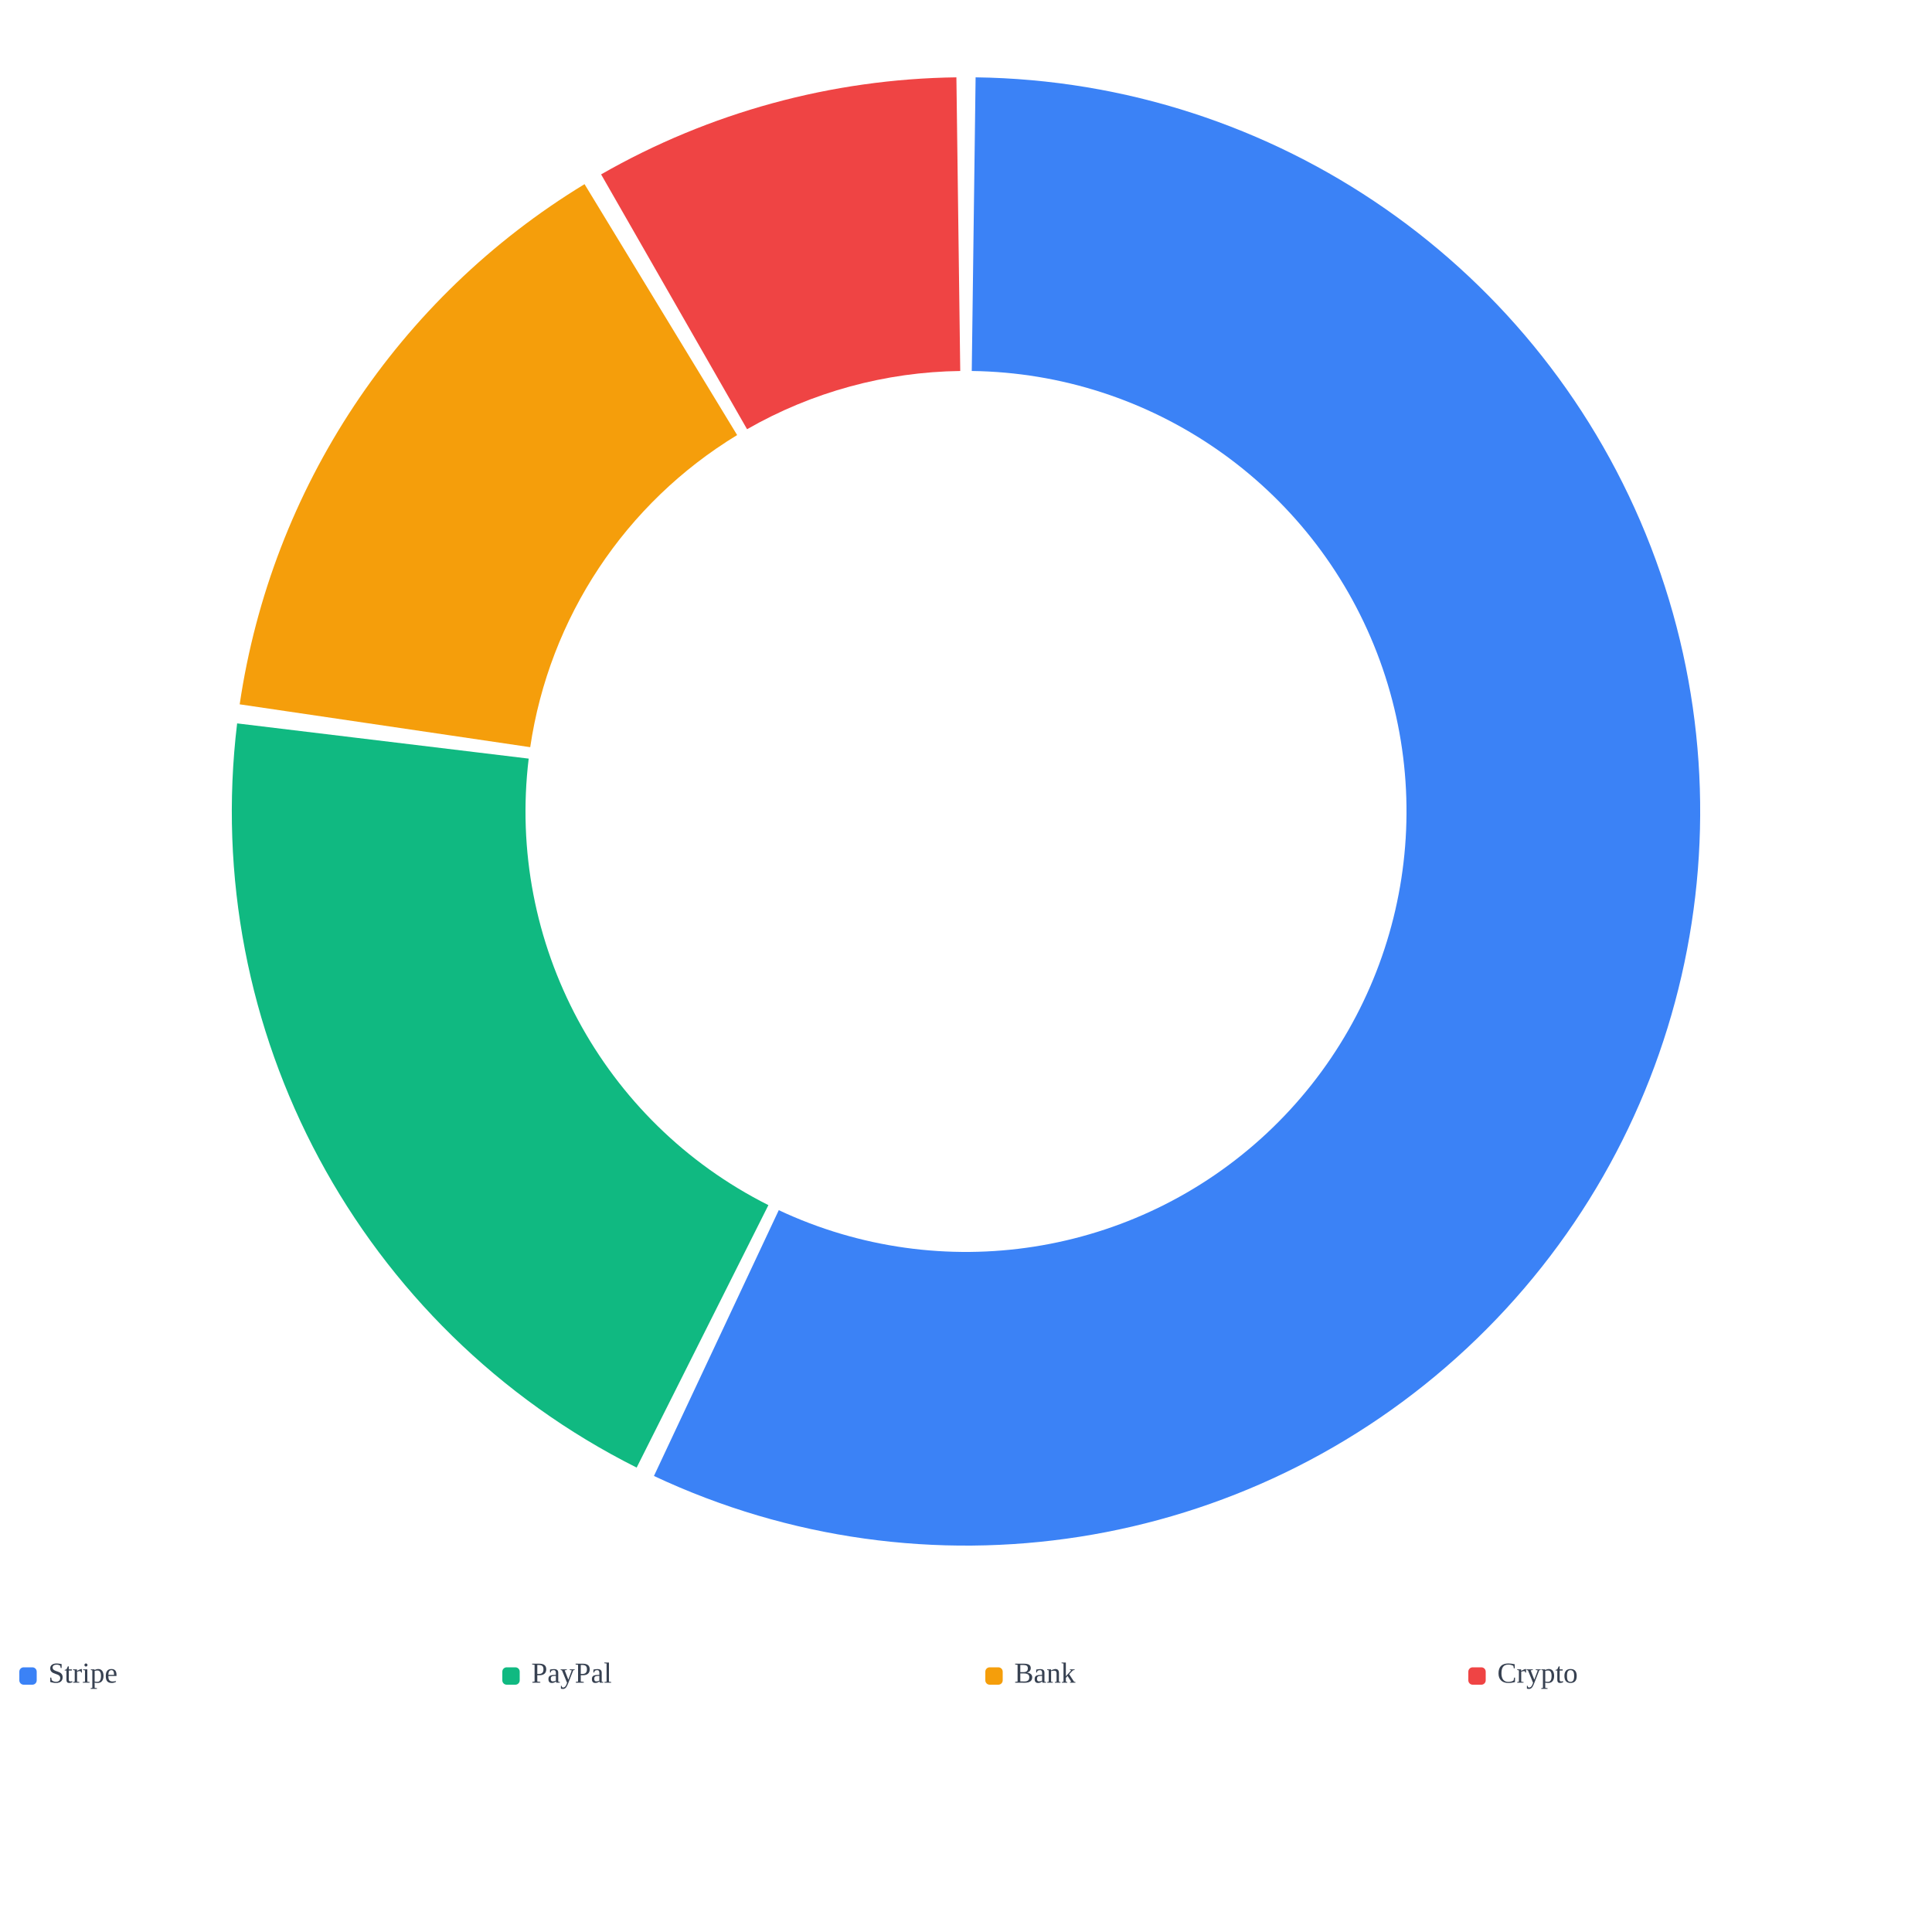
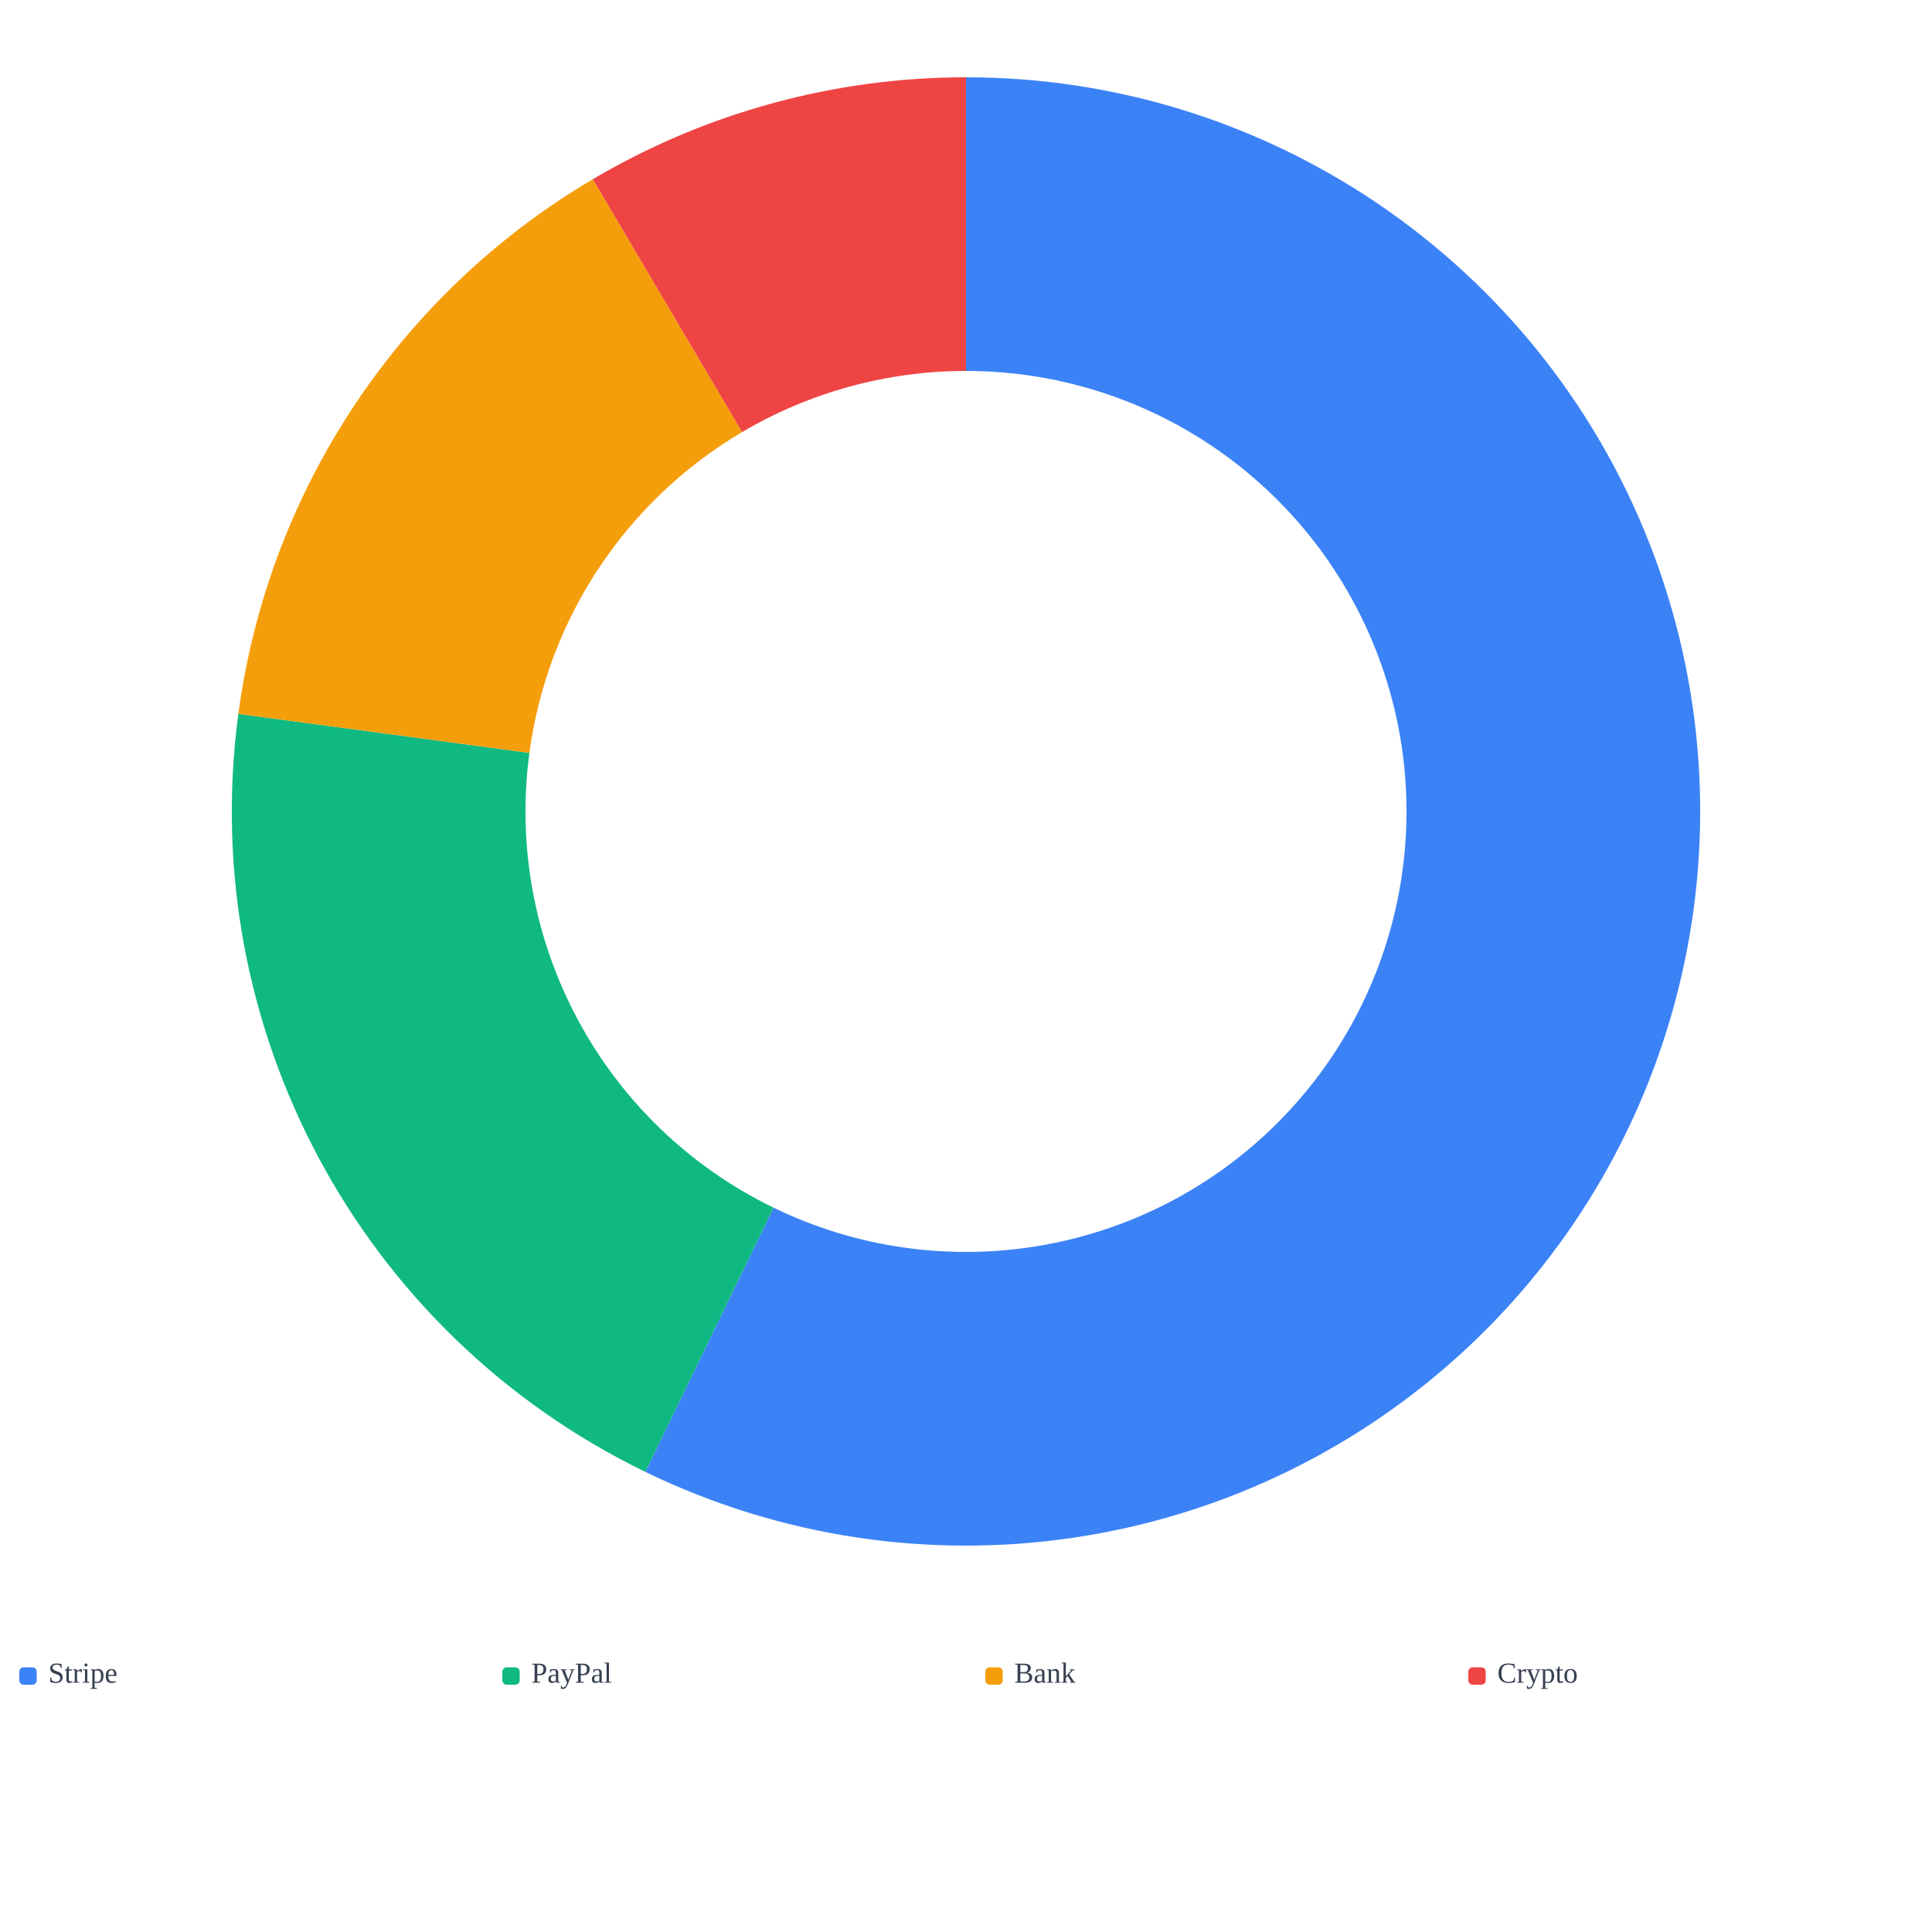
<svg xmlns="http://www.w3.org/2000/svg" width="800" height="800" viewBox="0 0 800 800">
  <svg x="0" y="0" width="800" height="800" viewBox="0 0 100 100" preserveAspectRatio="none">
-     <path class="series-0" d="M50.497,4.003 A38,38 0 1 1 33.848,76.396 L40.309,62.638 A22.8,22.8 0 1 0 50.298,19.202 Z" fill="#3b82f6" id="svgraph-38-pt-0" tabindex="0" />
-     <path class="series-1" d="M32.953,75.962 A38,38 0 0 1 12.274,37.443 L27.365,39.266 A22.8,22.8 0 0 0 39.772,62.377 Z" fill="#10b981" id="svgraph-38-pt-1" tabindex="0" />
-     <path class="series-2" d="M12.406,36.456 A38,38 0 0 1 30.256,9.532 L38.154,22.519 A22.8,22.8 0 0 0 27.444,38.674 Z" fill="#f59e0b" id="svgraph-38-pt-2" tabindex="0" />
-     <path class="series-3" d="M31.113,9.026 A38,38 0 0 1 49.503,4.003 L49.702,19.202 A22.8,22.8 0 0 0 38.668,22.216 Z" fill="#ef4444" id="svgraph-38-pt-3" tabindex="0" />
+     <path class="series-0" d="M50,4 A38,38 0 1 1 33.399,76.182 L40.039,62.509 A22.8,22.8 0 1 0 50,19.2 Z" fill="#3b82f6" id="svgraph-37-pt-0" tabindex="0" />
+     <path class="series-1" d="M33.399,76.182 A38,38 0 0 1 12.337,36.949 L27.402,38.969 A22.8,22.8 0 0 0 40.039,62.509 Z" fill="#10b981" id="svgraph-37-pt-1" tabindex="0" />
+     <path class="series-2" d="M12.337,36.949 A38,38 0 0 1 30.683,9.276 L38.41,22.366 A22.8,22.8 0 0 0 27.402,38.969 Z" fill="#f59e0b" id="svgraph-37-pt-2" tabindex="0" />
+     <path class="series-3" d="M30.683,9.276 A38,38 0 0 1 50,4 L50,19.2 A22.8,22.8 0 0 0 38.41,22.366 Z" fill="#ef4444" id="svgraph-37-pt-3" tabindex="0" />
  </svg>
  <rect x="8" y="690.4" width="7.2" height="7.2" rx="1.8" fill="#3b82f6" />
  <text x="20" y="694" font-family="inherit" font-size="12" fill="#374151" text-anchor="start" dominant-baseline="middle">Stripe</text>
  <rect x="208" y="690.4" width="7.2" height="7.2" rx="1.8" fill="#10b981" />
  <text x="220" y="694" font-family="inherit" font-size="12" fill="#374151" text-anchor="start" dominant-baseline="middle">PayPal</text>
  <rect x="408" y="690.4" width="7.2" height="7.2" rx="1.8" fill="#f59e0b" />
  <text x="420" y="694" font-family="inherit" font-size="12" fill="#374151" text-anchor="start" dominant-baseline="middle">Bank</text>
  <rect x="608" y="690.4" width="7.2" height="7.2" rx="1.8" fill="#ef4444" />
  <text x="620" y="694" font-family="inherit" font-size="12" fill="#374151" text-anchor="start" dominant-baseline="middle">Crypto</text>
</svg>
